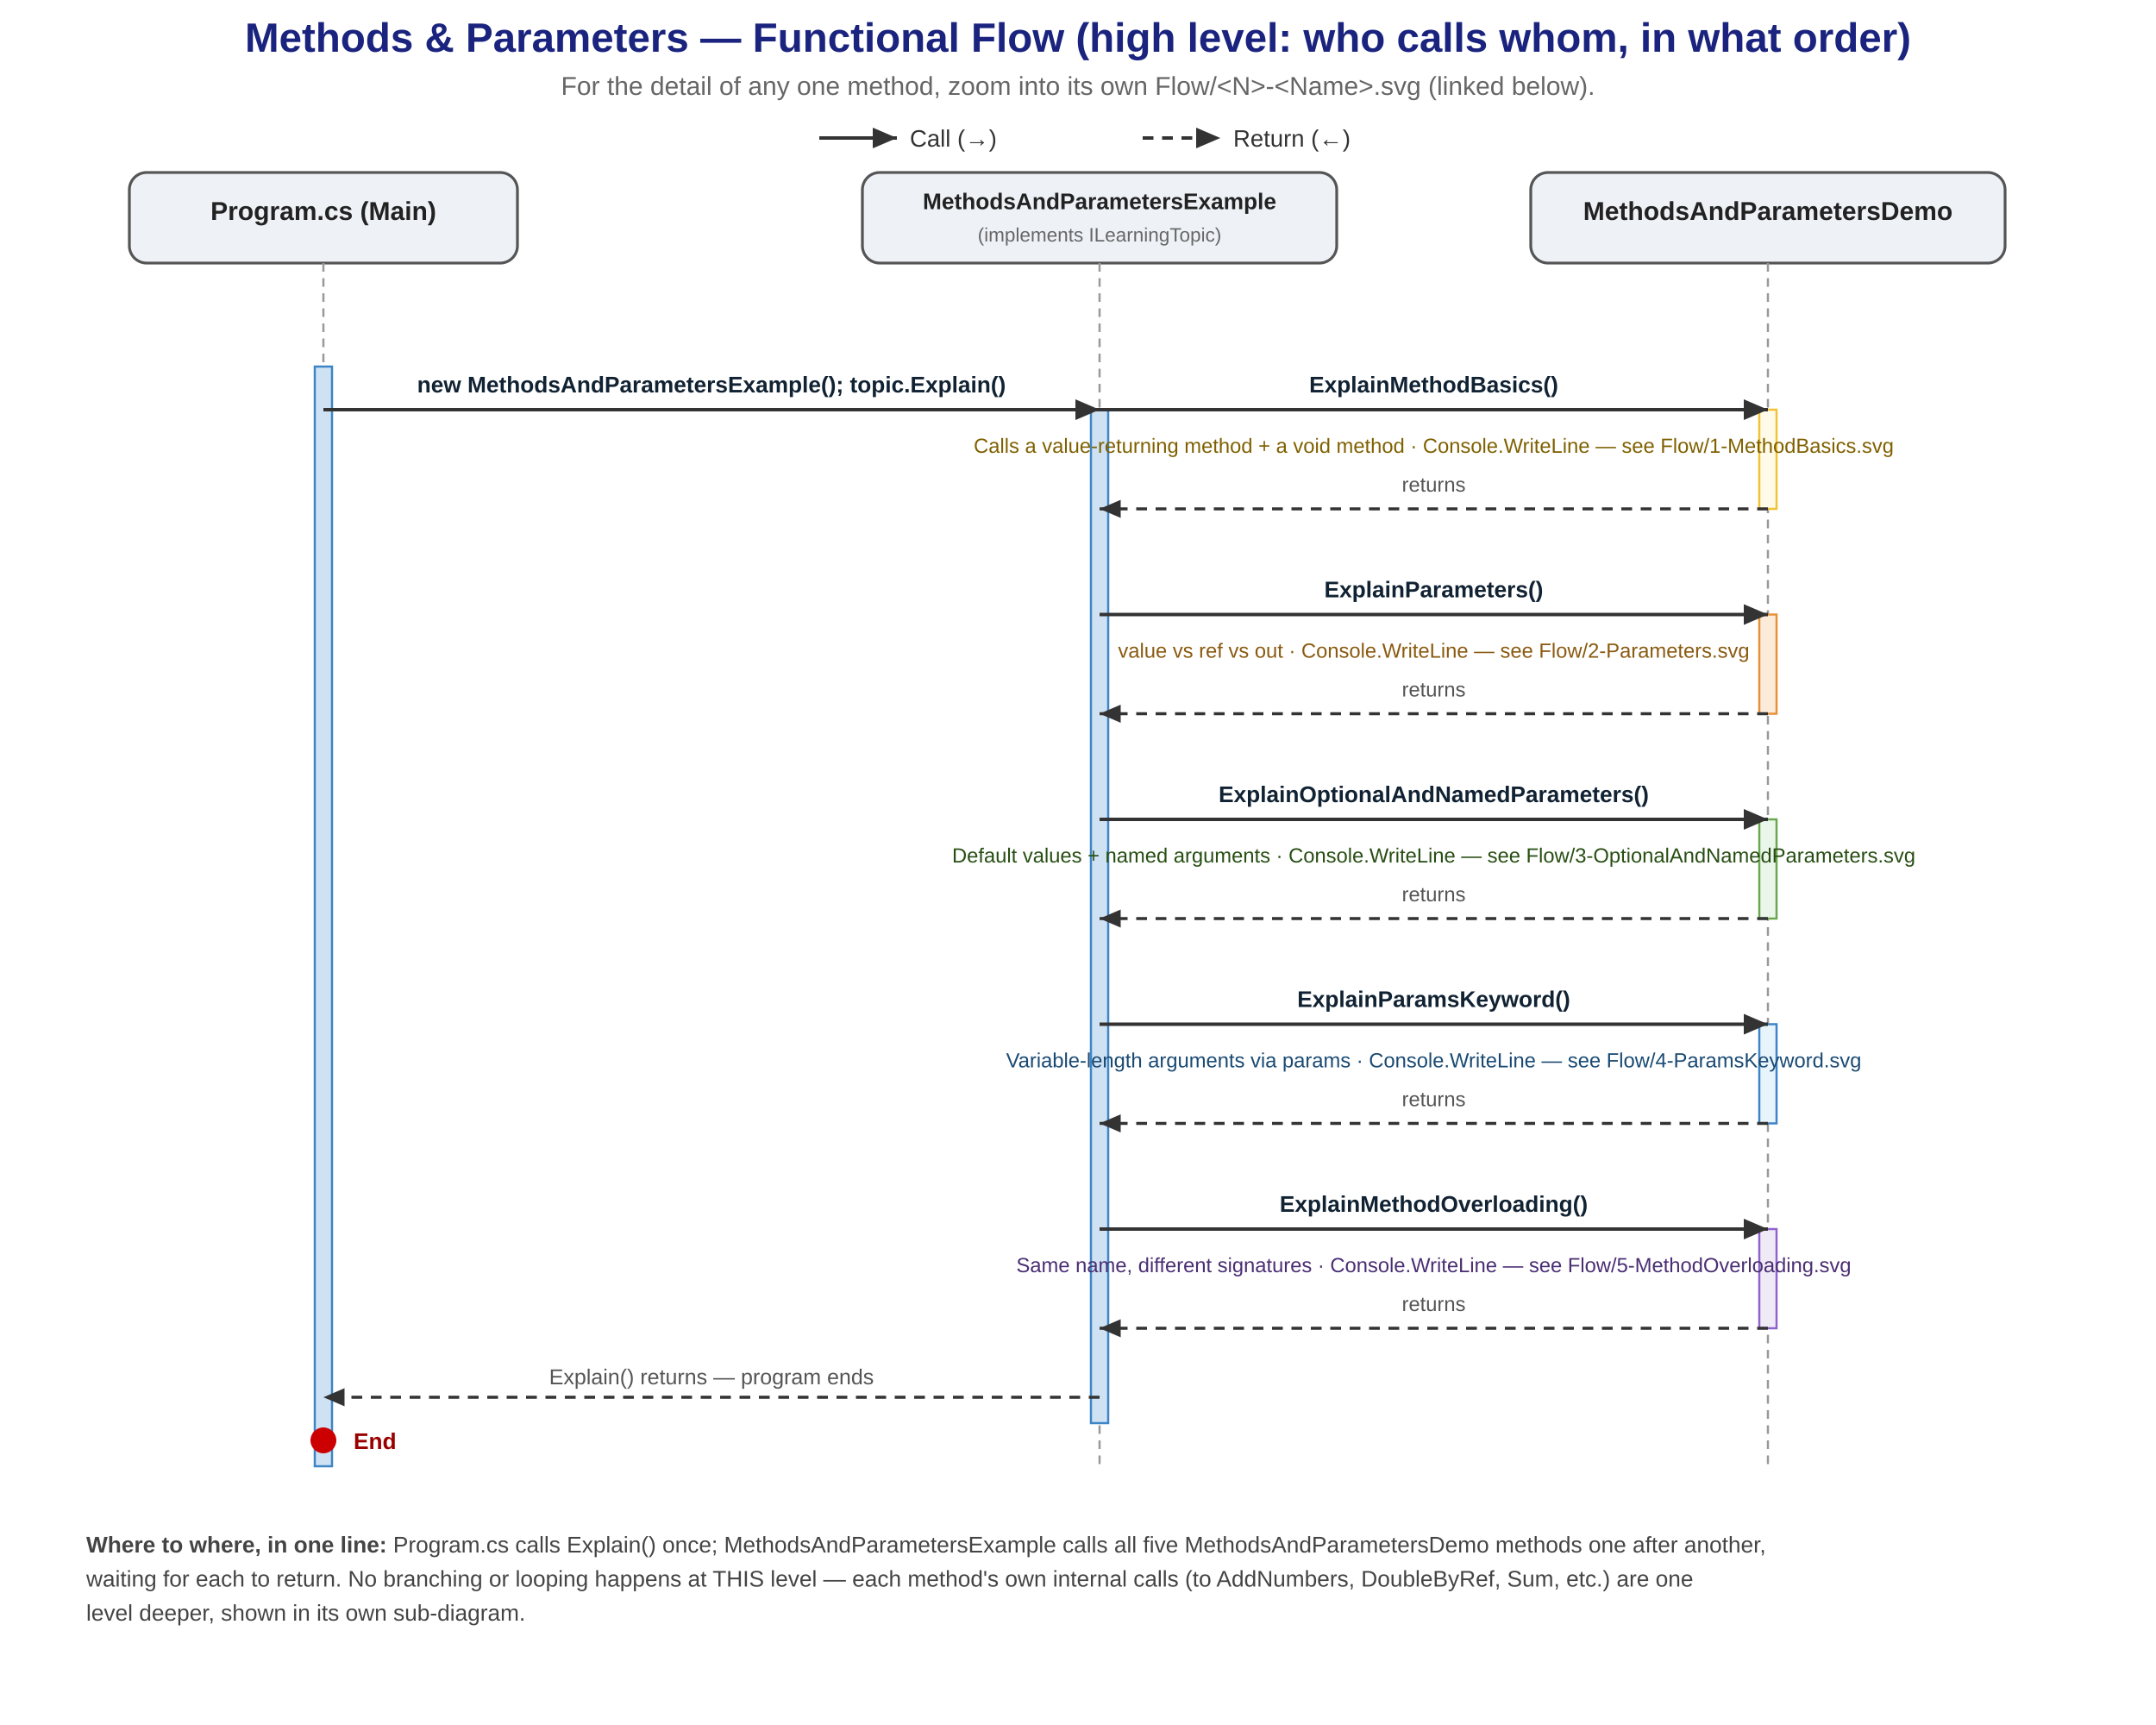
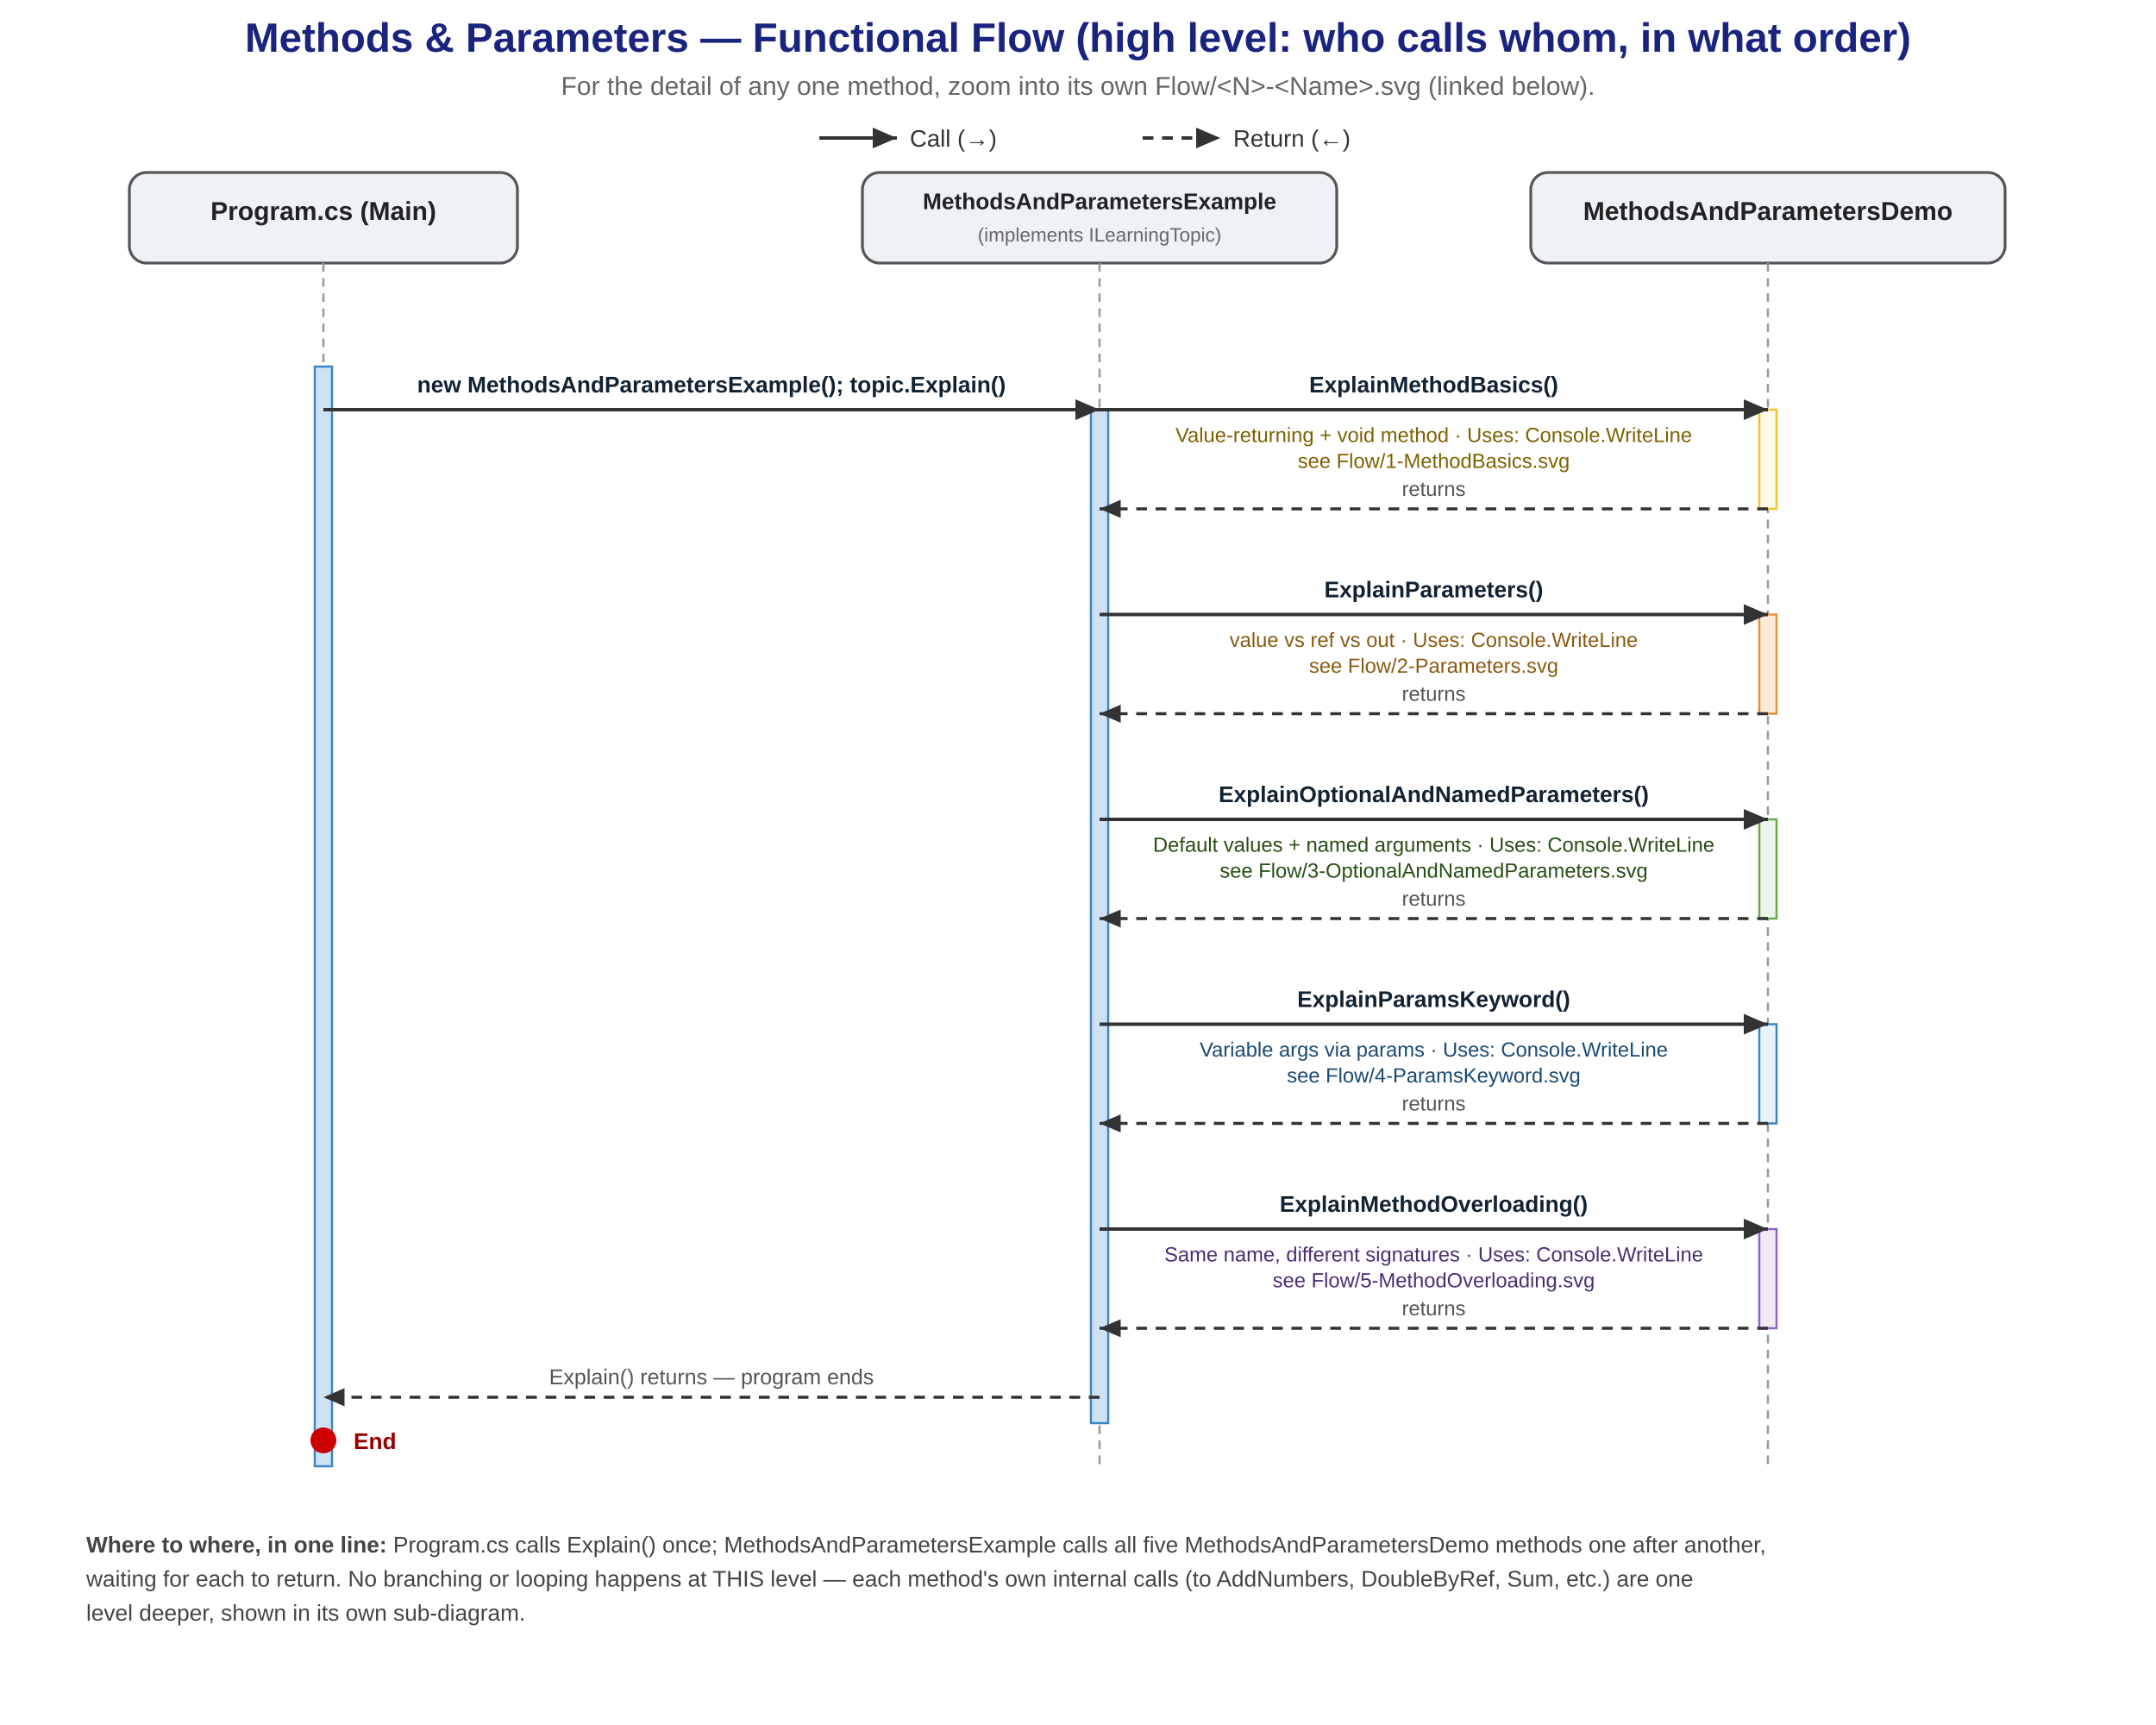
<svg xmlns="http://www.w3.org/2000/svg" viewBox="0 0 1000 800" font-family="Arial, Helvetica, sans-serif">
  <defs>
    <marker id="a" markerWidth="9" markerHeight="9" refX="7" refY="3" orient="auto">
      <path d="M0,0 L7,3 L0,6 Z" fill="#333" />
    </marker>
  </defs>
  <rect x="0" y="0" width="1000" height="800" fill="#ffffff" />
  <text x="500" y="24" text-anchor="middle" font-size="19" font-weight="bold" fill="#1a237e">Methods &amp; Parameters — Functional Flow (high level: who calls whom, in what order)</text>
  <text x="500" y="44" text-anchor="middle" font-size="12" fill="#666">For the detail of any one method, zoom into its own Flow/&lt;N&gt;-&lt;Name&gt;.svg (linked below).</text>
  <g font-size="11" fill="#333">
    <line x1="380" y1="64" x2="416" y2="64" stroke="#333" stroke-width="1.6" marker-end="url(#a)" />
    <text x="422" y="68">Call (→)</text>
    <line x1="530" y1="64" x2="566" y2="64" stroke="#333" stroke-width="1.6" stroke-dasharray="5 4" marker-end="url(#a)" />
    <text x="572" y="68">Return (←)</text>
  </g>
  <rect x="60" y="80" width="180" height="42" rx="8" fill="#eef2f7" stroke="#555" stroke-width="1.3" />
  <text x="150" y="102" text-anchor="middle" font-size="12" font-weight="bold" fill="#222">Program.cs (Main)</text>
  <rect x="400" y="80" width="220" height="42" rx="8" fill="#eef2f7" stroke="#555" stroke-width="1.3" />
  <text x="510" y="97" text-anchor="middle" font-size="10.5" font-weight="bold" fill="#222">MethodsAndParametersExample</text>
  <text x="510" y="112" text-anchor="middle" font-size="9" fill="#666">(implements ILearningTopic)</text>
  <rect x="710" y="80" width="220" height="42" rx="8" fill="#eef2f7" stroke="#555" stroke-width="1.3" />
  <text x="820" y="102" text-anchor="middle" font-size="12" font-weight="bold" fill="#222">MethodsAndParametersDemo</text>
  <line x1="150" y1="122" x2="150" y2="680" stroke="#999" stroke-width="1" stroke-dasharray="4 3" />
  <line x1="510" y1="122" x2="510" y2="680" stroke="#999" stroke-width="1" stroke-dasharray="4 3" />
  <line x1="820" y1="122" x2="820" y2="680" stroke="#999" stroke-width="1" stroke-dasharray="4 3" />
  <rect x="146" y="170" width="8" height="510" fill="#cfe2f3" stroke="#3d85c6" />
  <rect x="506" y="190" width="8" height="470" fill="#cfe2f3" stroke="#3d85c6" />
  <rect x="816" y="190" width="8" height="46" fill="#fffbe8" stroke="#f1c232" />
  <rect x="816" y="285" width="8" height="46" fill="#fdebd9" stroke="#e69138" />
  <rect x="816" y="380" width="8" height="46" fill="#eaf6ea" stroke="#6aa84f" />
  <rect x="816" y="475" width="8" height="46" fill="#e8f4fb" stroke="#3d85c6" />
  <rect x="816" y="570" width="8" height="46" fill="#f0eaf7" stroke="#8e63ce" />
  <text x="330" y="182" text-anchor="middle" font-size="10.5" font-weight="bold" fill="#123">new MethodsAndParametersExample();  topic.Explain()</text>
  <line x1="150" y1="190" x2="510" y2="190" stroke="#333" stroke-width="1.6" marker-end="url(#a)" />
  <text x="665" y="182" text-anchor="middle" font-size="10.5" font-weight="bold" fill="#123">ExplainMethodBasics()</text>
  <line x1="510" y1="190" x2="820" y2="190" stroke="#333" stroke-width="1.6" marker-end="url(#a)" />
-   <text x="665" y="210" text-anchor="middle" font-size="9.5" fill="#7f6000">Calls a value-returning method + a void method · Console.WriteLine — see Flow/1-MethodBasics.svg</text>
-   <text x="665" y="228" text-anchor="middle" font-size="9.5" fill="#555">returns</text>
+   <text x="665" y="205" text-anchor="middle" font-size="9.5" fill="#7f6000">Value-returning + void method · Uses: Console.WriteLine</text>
+   <text x="665" y="217" text-anchor="middle" font-size="9.5" fill="#7f6000">see Flow/1-MethodBasics.svg</text>
+   <text x="665" y="230" text-anchor="middle" font-size="9.5" fill="#555">returns</text>
  <line x1="820" y1="236" x2="510" y2="236" stroke="#333" stroke-width="1.4" stroke-dasharray="5 4" marker-end="url(#a)" />
  <text x="665" y="277" text-anchor="middle" font-size="10.5" font-weight="bold" fill="#123">ExplainParameters()</text>
  <line x1="510" y1="285" x2="820" y2="285" stroke="#333" stroke-width="1.6" marker-end="url(#a)" />
-   <text x="665" y="305" text-anchor="middle" font-size="9.5" fill="#8a5a10">value vs ref vs out · Console.WriteLine — see Flow/2-Parameters.svg</text>
-   <text x="665" y="323" text-anchor="middle" font-size="9.5" fill="#555">returns</text>
+   <text x="665" y="300" text-anchor="middle" font-size="9.5" fill="#8a5a10">value vs ref vs out · Uses: Console.WriteLine</text>
+   <text x="665" y="312" text-anchor="middle" font-size="9.5" fill="#8a5a10">see Flow/2-Parameters.svg</text>
+   <text x="665" y="325" text-anchor="middle" font-size="9.5" fill="#555">returns</text>
  <line x1="820" y1="331" x2="510" y2="331" stroke="#333" stroke-width="1.4" stroke-dasharray="5 4" marker-end="url(#a)" />
  <text x="665" y="372" text-anchor="middle" font-size="10.5" font-weight="bold" fill="#123">ExplainOptionalAndNamedParameters()</text>
  <line x1="510" y1="380" x2="820" y2="380" stroke="#333" stroke-width="1.6" marker-end="url(#a)" />
-   <text x="665" y="400" text-anchor="middle" font-size="9.5" fill="#274e13">Default values + named arguments · Console.WriteLine — see Flow/3-OptionalAndNamedParameters.svg</text>
-   <text x="665" y="418" text-anchor="middle" font-size="9.5" fill="#555">returns</text>
+   <text x="665" y="395" text-anchor="middle" font-size="9.5" fill="#274e13">Default values + named arguments · Uses: Console.WriteLine</text>
+   <text x="665" y="407" text-anchor="middle" font-size="9.5" fill="#274e13">see Flow/3-OptionalAndNamedParameters.svg</text>
+   <text x="665" y="420" text-anchor="middle" font-size="9.5" fill="#555">returns</text>
  <line x1="820" y1="426" x2="510" y2="426" stroke="#333" stroke-width="1.4" stroke-dasharray="5 4" marker-end="url(#a)" />
  <text x="665" y="467" text-anchor="middle" font-size="10.5" font-weight="bold" fill="#123">ExplainParamsKeyword()</text>
  <line x1="510" y1="475" x2="820" y2="475" stroke="#333" stroke-width="1.6" marker-end="url(#a)" />
-   <text x="665" y="495" text-anchor="middle" font-size="9.5" fill="#1a4a73">Variable-length arguments via params · Console.WriteLine — see Flow/4-ParamsKeyword.svg</text>
-   <text x="665" y="513" text-anchor="middle" font-size="9.5" fill="#555">returns</text>
+   <text x="665" y="490" text-anchor="middle" font-size="9.5" fill="#1a4a73">Variable args via params · Uses: Console.WriteLine</text>
+   <text x="665" y="502" text-anchor="middle" font-size="9.5" fill="#1a4a73">see Flow/4-ParamsKeyword.svg</text>
+   <text x="665" y="515" text-anchor="middle" font-size="9.5" fill="#555">returns</text>
  <line x1="820" y1="521" x2="510" y2="521" stroke="#333" stroke-width="1.4" stroke-dasharray="5 4" marker-end="url(#a)" />
  <text x="665" y="562" text-anchor="middle" font-size="10.5" font-weight="bold" fill="#123">ExplainMethodOverloading()</text>
  <line x1="510" y1="570" x2="820" y2="570" stroke="#333" stroke-width="1.6" marker-end="url(#a)" />
-   <text x="665" y="590" text-anchor="middle" font-size="9.5" fill="#4a2e73">Same name, different signatures · Console.WriteLine — see Flow/5-MethodOverloading.svg</text>
-   <text x="665" y="608" text-anchor="middle" font-size="9.5" fill="#555">returns</text>
+   <text x="665" y="585" text-anchor="middle" font-size="9.5" fill="#4a2e73">Same name, different signatures · Uses: Console.WriteLine</text>
+   <text x="665" y="597" text-anchor="middle" font-size="9.5" fill="#4a2e73">see Flow/5-MethodOverloading.svg</text>
+   <text x="665" y="610" text-anchor="middle" font-size="9.5" fill="#555">returns</text>
  <line x1="820" y1="616" x2="510" y2="616" stroke="#333" stroke-width="1.4" stroke-dasharray="5 4" marker-end="url(#a)" />
  <text x="330" y="642" text-anchor="middle" font-size="10" fill="#555">Explain() returns — program ends</text>
  <line x1="510" y1="648" x2="150" y2="648" stroke="#333" stroke-width="1.4" stroke-dasharray="5 4" marker-end="url(#a)" />
  <circle cx="150" cy="668" r="6" fill="#cc0000" />
  <text x="164" y="672" font-size="10.5" font-weight="bold" fill="#990000">End</text>
  <text x="40" y="720.0" font-size="10.5" fill="#444">
    <tspan x="40" dy="0">
      <tspan font-weight="bold">Where to where, in one line:</tspan> Program.cs calls Explain() once; MethodsAndParametersExample calls all five MethodsAndParametersDemo methods one after another,</tspan>
    <tspan x="40" dy="15.8">waiting for each to return. No branching or looping happens at THIS level — each method's own internal calls (to AddNumbers, DoubleByRef, Sum, etc.) are one</tspan>
    <tspan x="40" dy="15.8">level deeper, shown in its own sub-diagram.</tspan>
  </text>
</svg>
